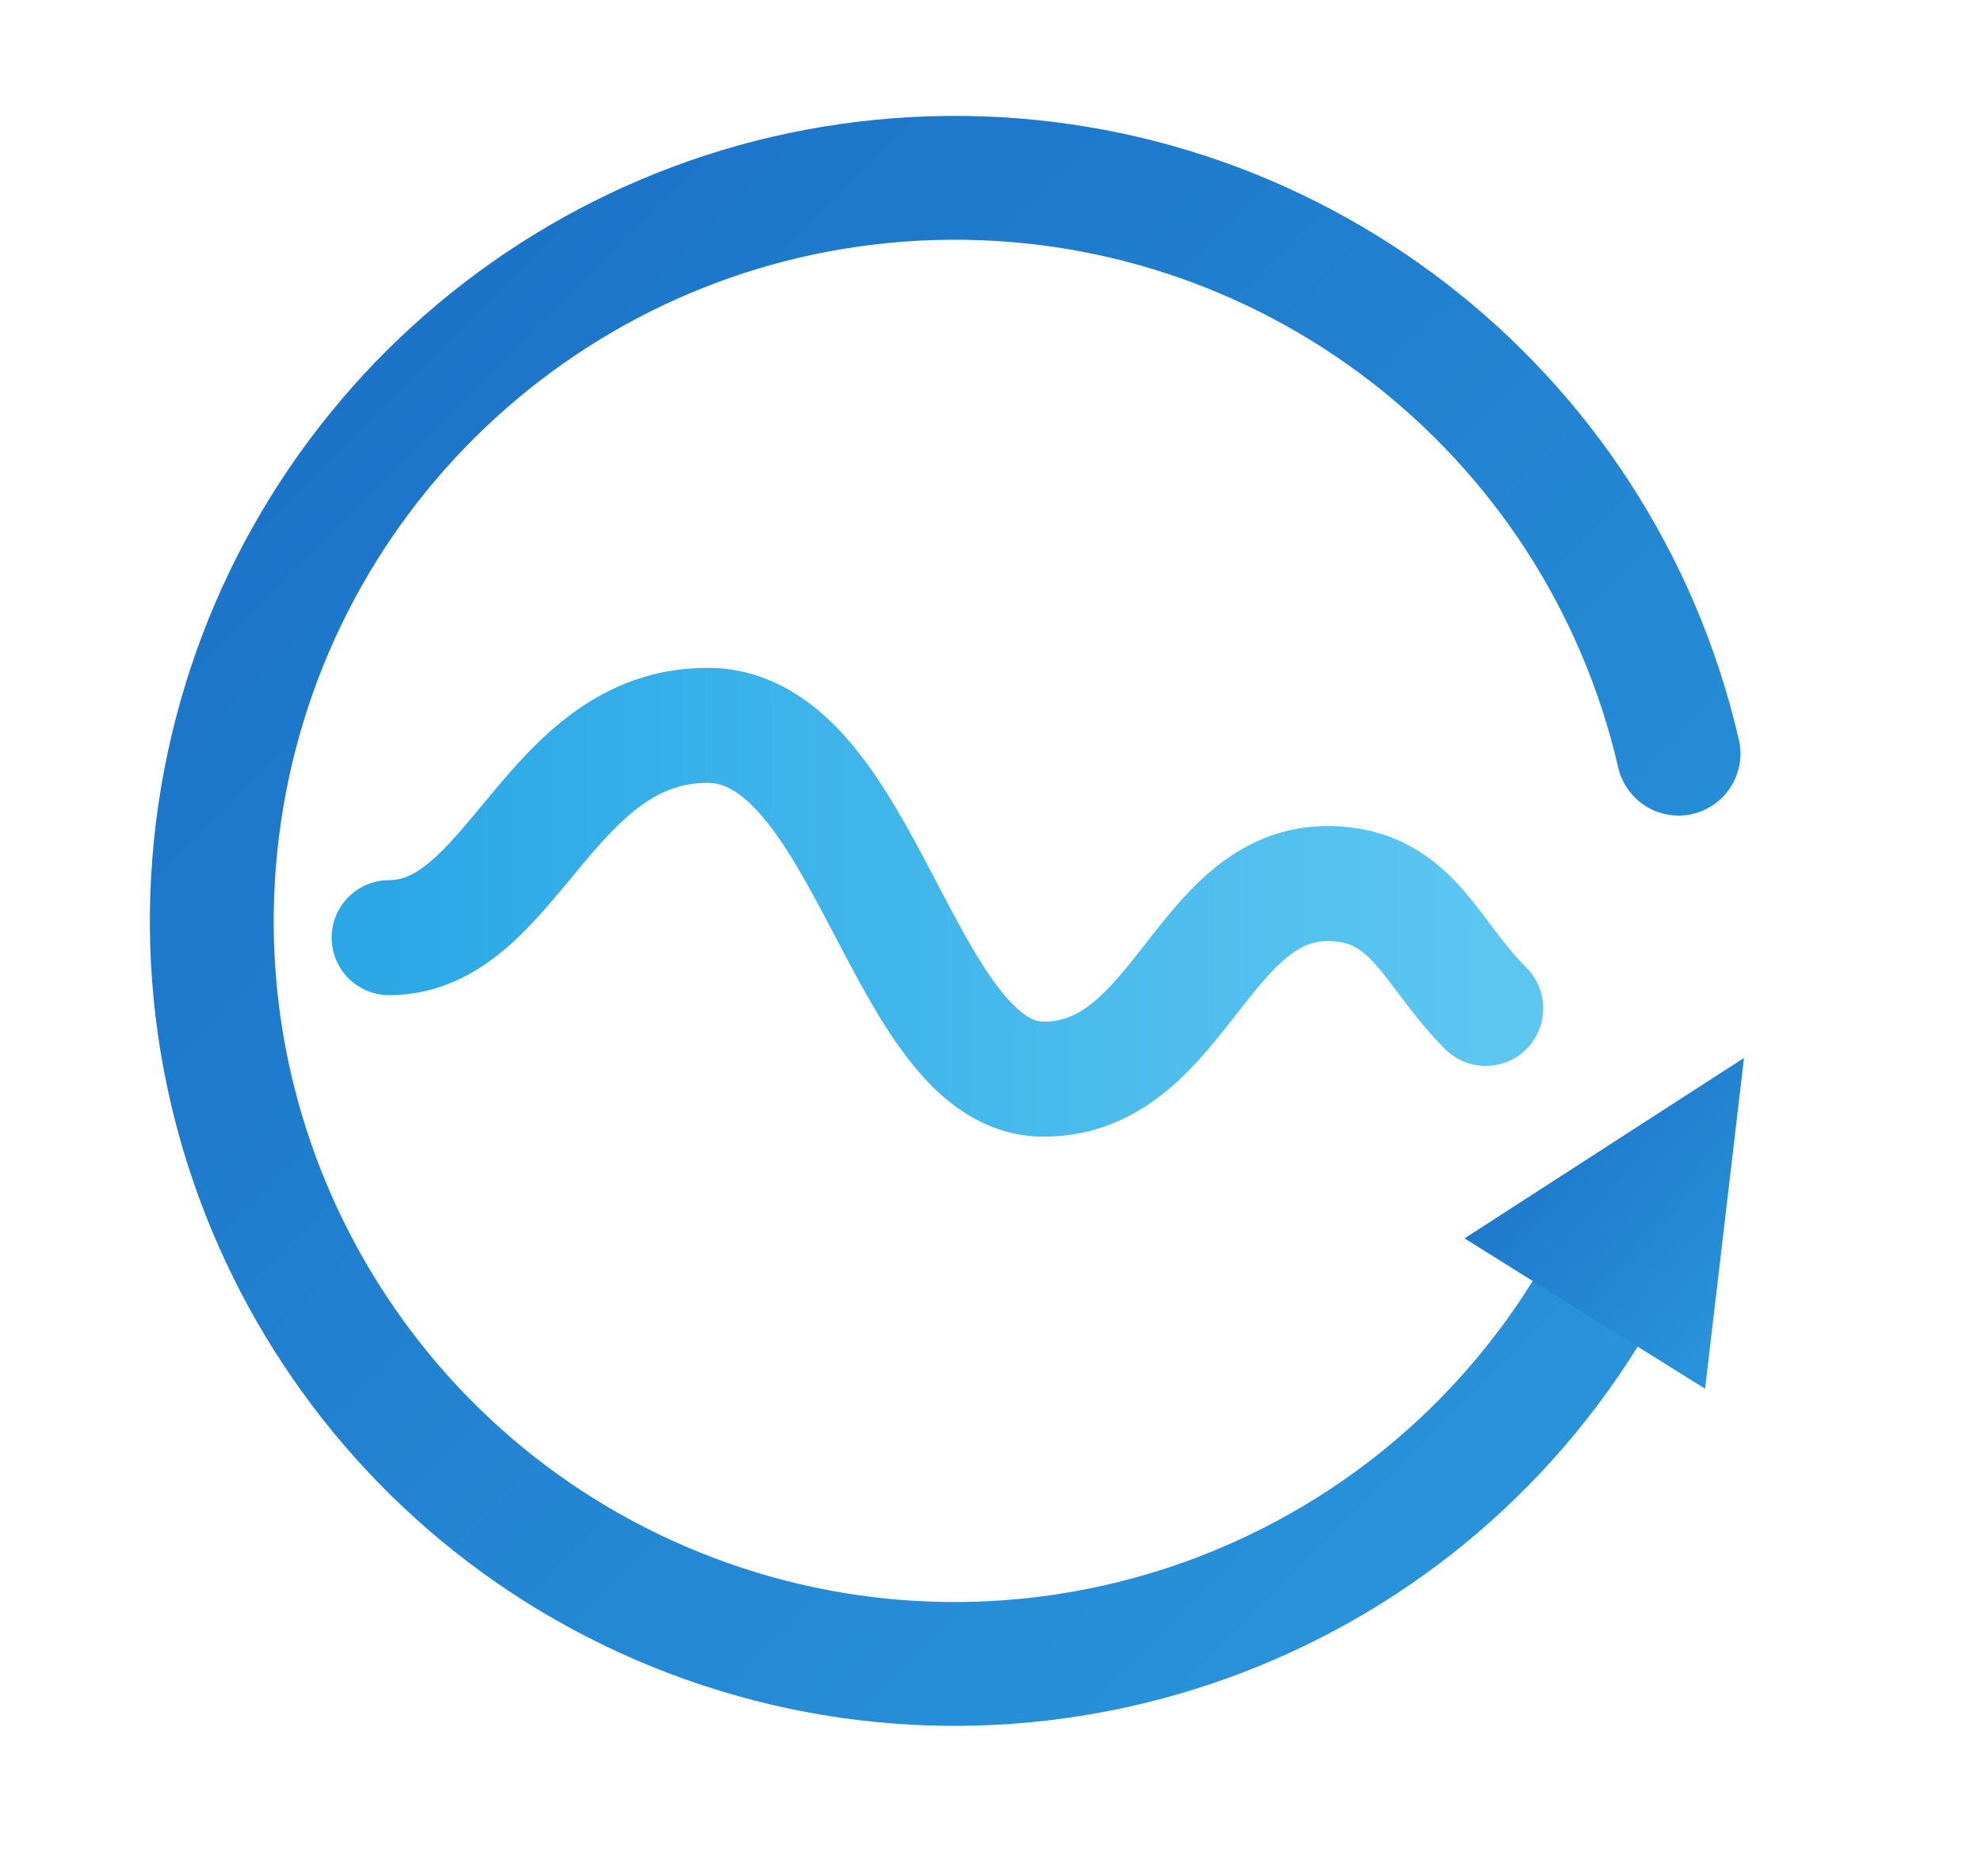
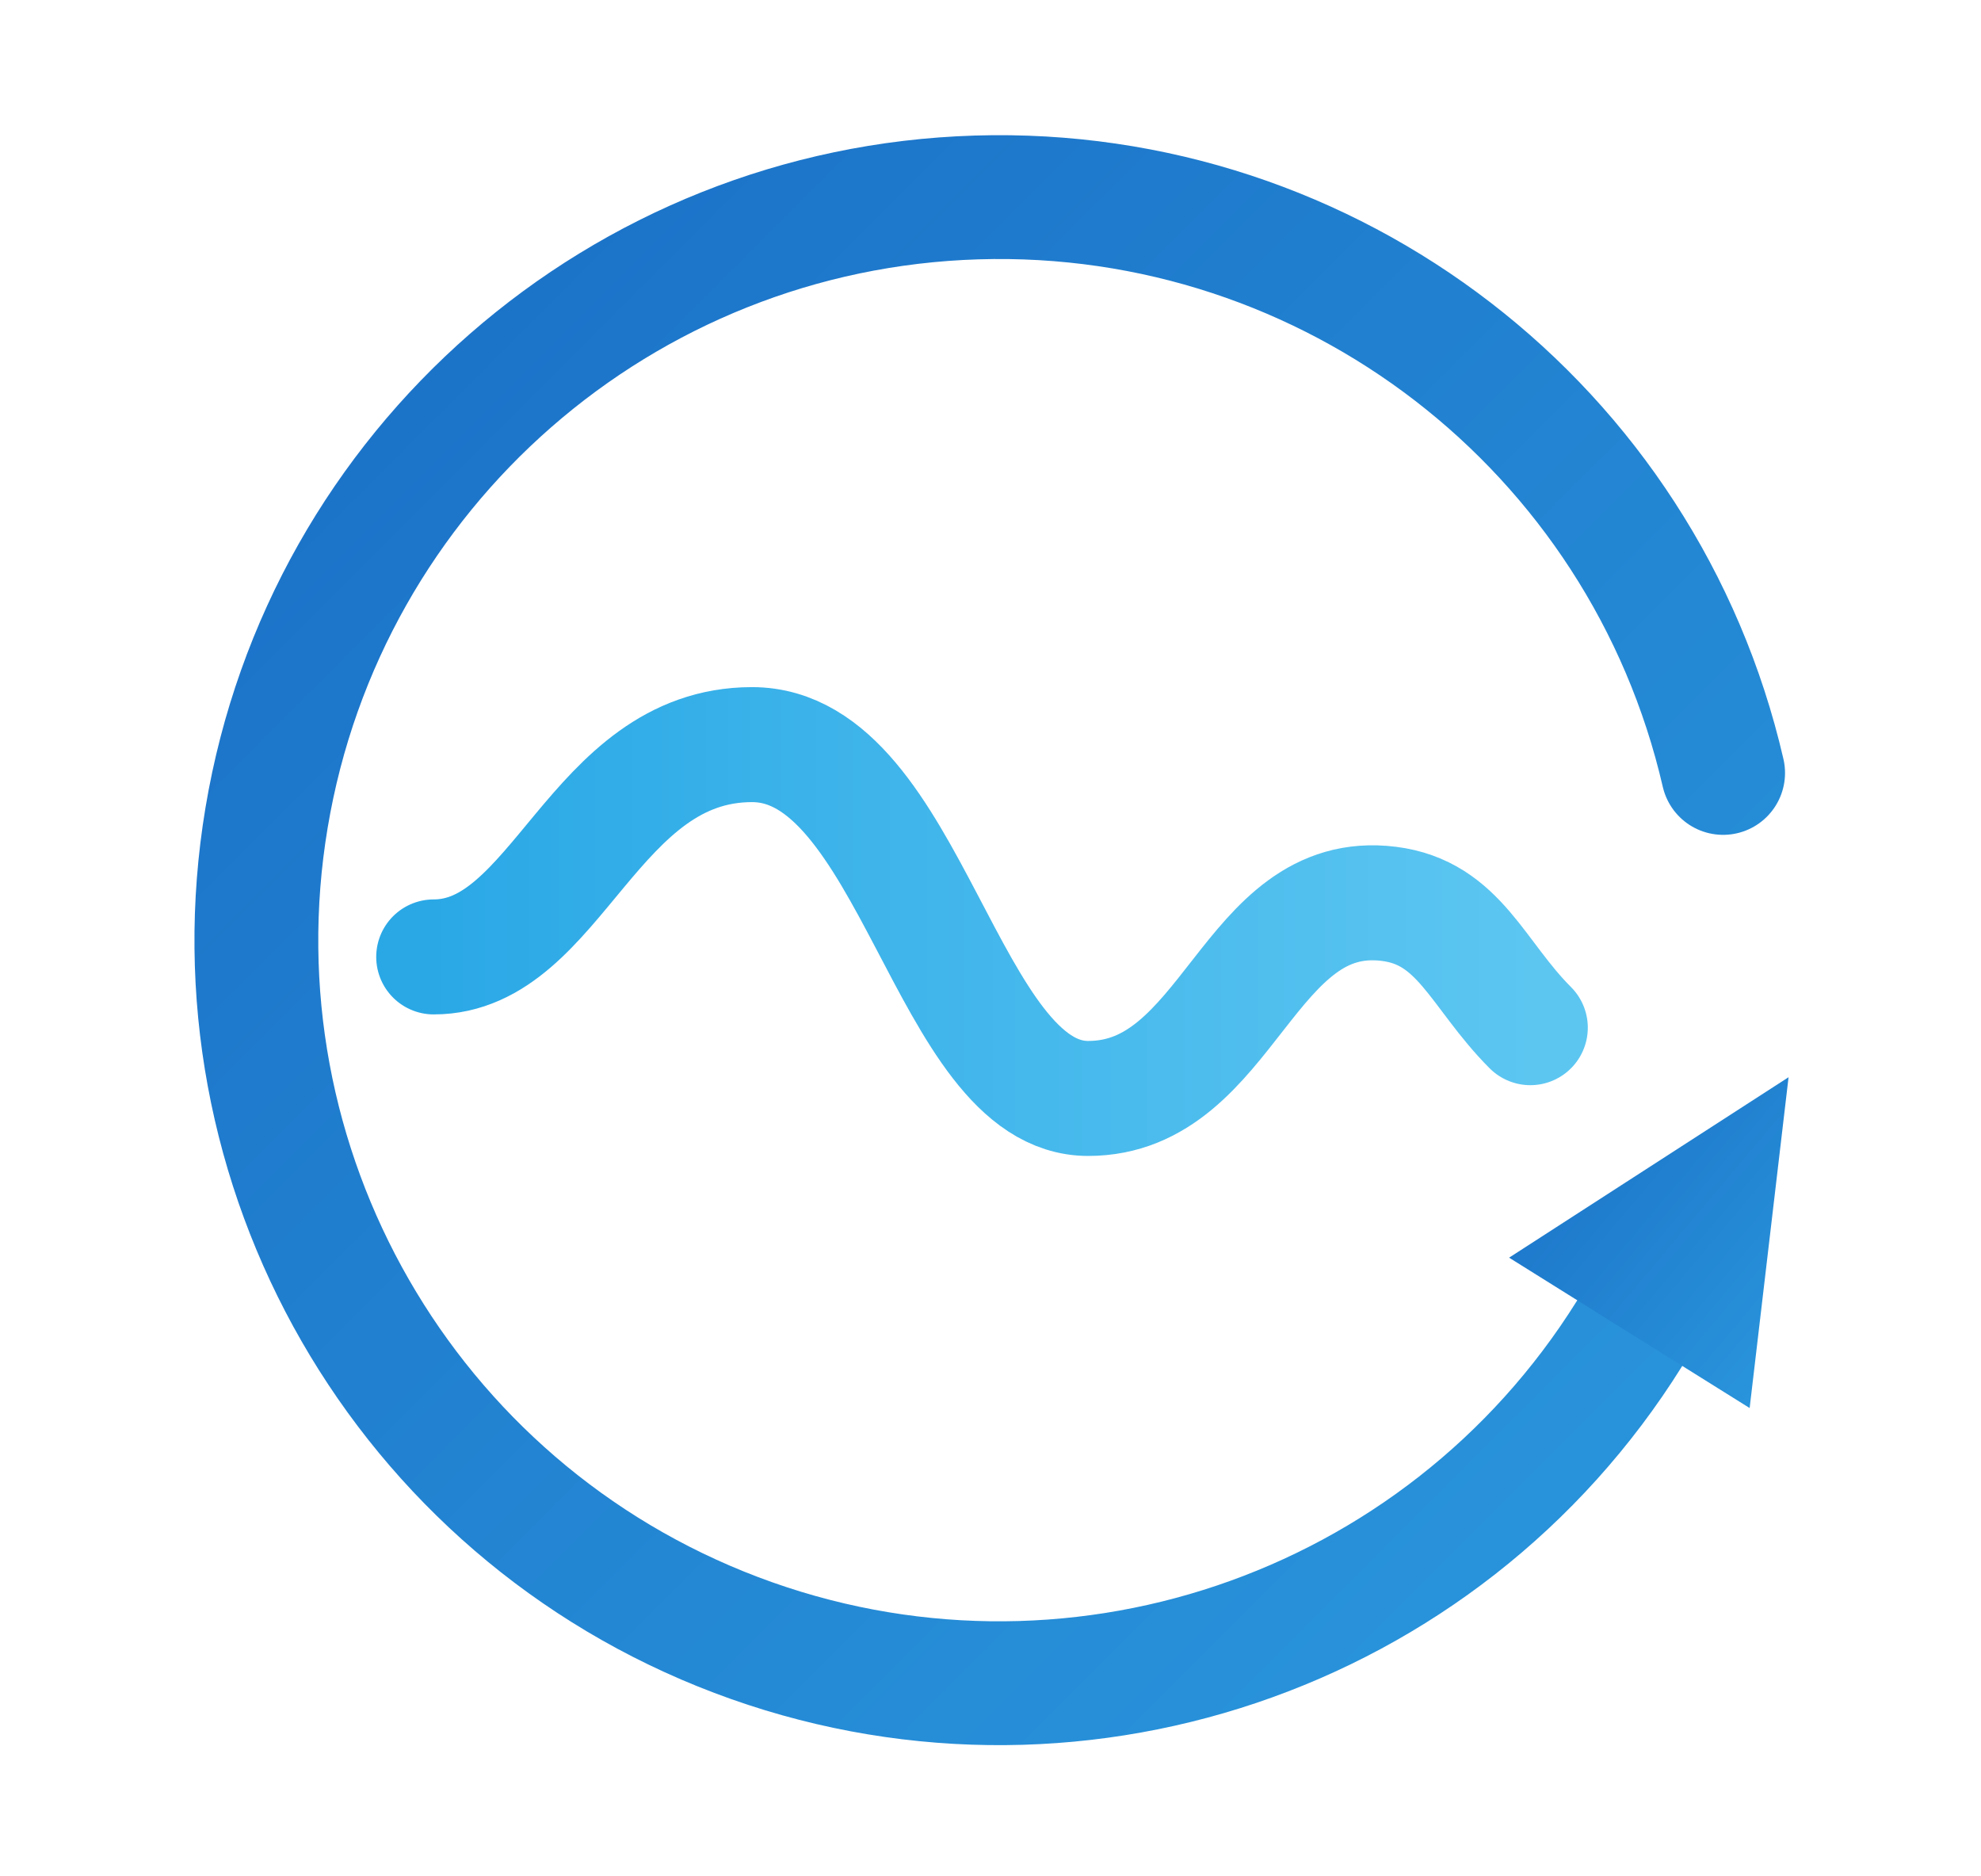
- <svg xmlns="http://www.w3.org/2000/svg" viewBox="4 6 112 106" width="112" height="106">
+ <svg xmlns="http://www.w3.org/2000/svg" viewBox="1.48 4.91 112 106" width="112" height="106">
  <defs>
    <linearGradient id="ring" x1="0" y1="0" x2="1" y2="1">
      <stop offset="0" stop-color="#1A6FC6" />
      <stop offset="1" stop-color="#2A97DD" />
    </linearGradient>
    <linearGradient id="wave" x1="0" y1="0" x2="1" y2="0">
      <stop offset="0" stop-color="#2AA8E6" />
      <stop offset="1" stop-color="#5CC6F1" />
    </linearGradient>
  </defs>
  <path d="M 98.9 48.6 A 42 42 0 1 0 93.6 80.3" fill="none" stroke="url(#ring)" stroke-width="7" stroke-linecap="round" />
  <path d="M 102.6 65.8 L 100.4 84.5 L 86.8 76.0 Z" fill="url(#ring)" />
  <path d="M 26 59 C 33 59 35 47 44 47 C 53 47 55 67 63 67 C 71 67 72 55 80 56 C 84 56.5 85 60 88 63" fill="none" stroke="url(#wave)" stroke-width="6.5" stroke-linecap="round" stroke-linejoin="round" />
</svg>
